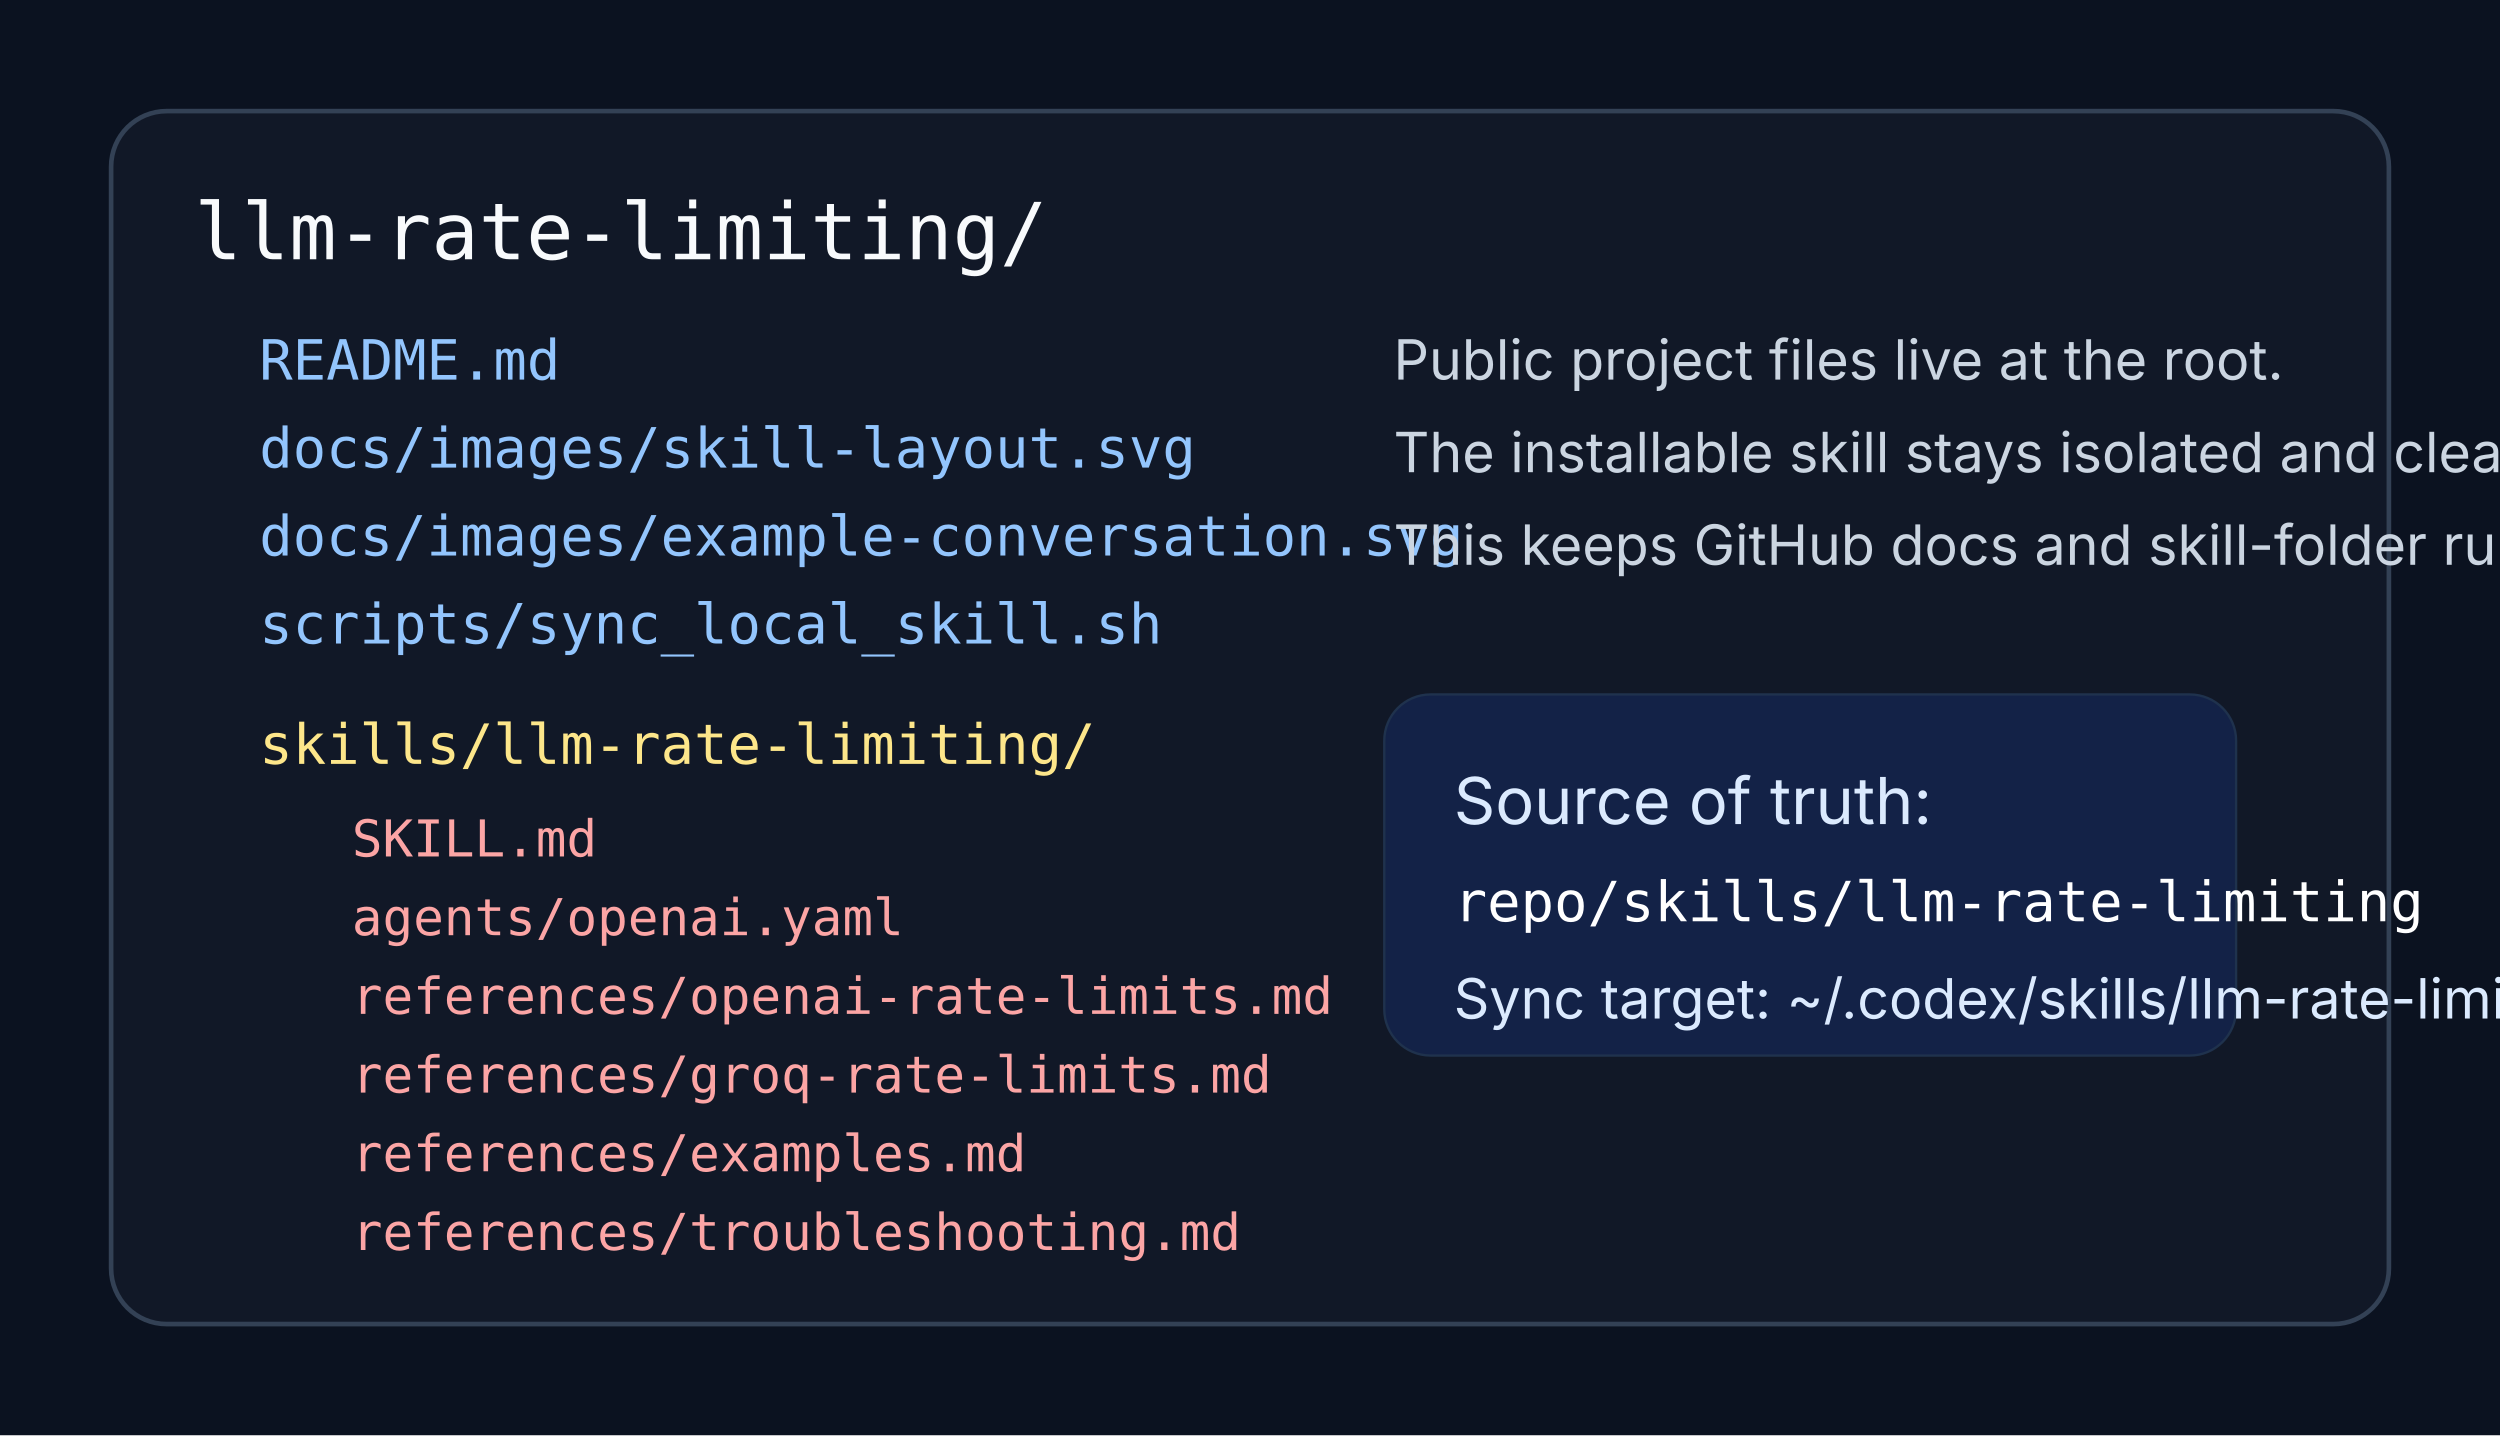
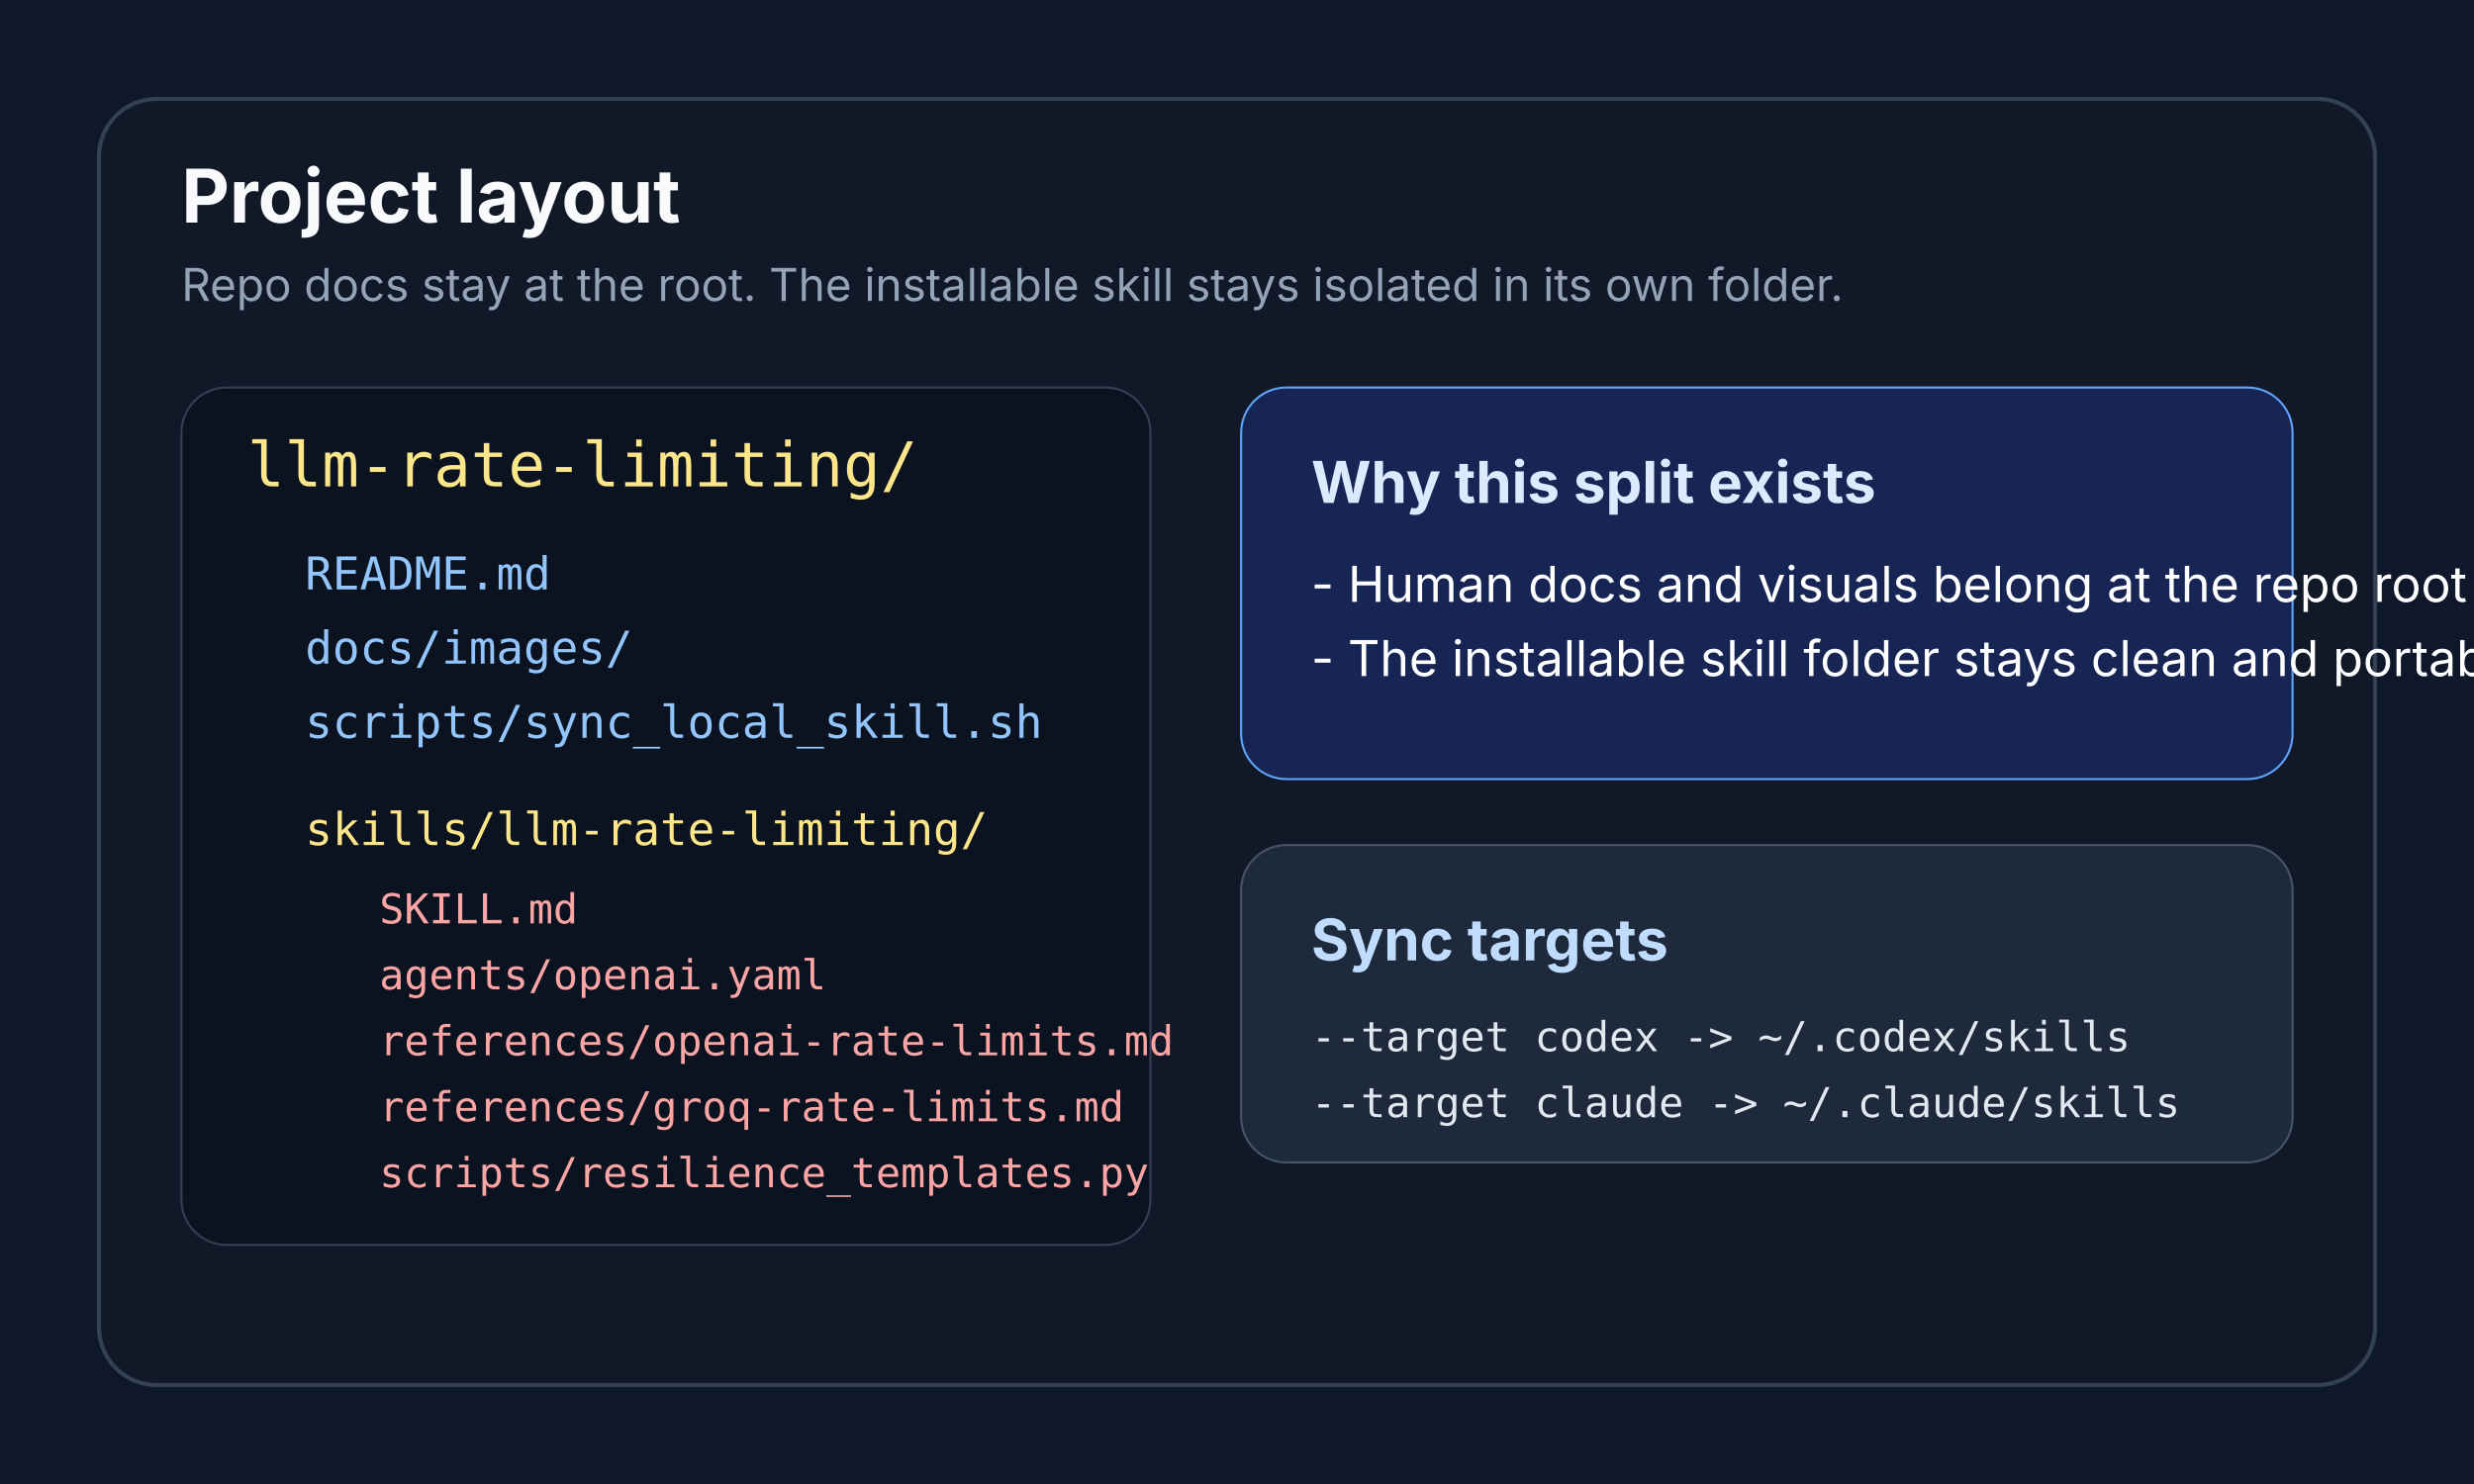
- <svg xmlns="http://www.w3.org/2000/svg" width="1080" height="620" viewBox="0 0 1080 620" role="img" aria-labelledby="title desc">
-   <rect width="1080" height="620" fill="#0b1220" />
-   <rect x="48" y="48" width="984" height="524" rx="24" fill="#111827" stroke="#334155" stroke-width="2" />
-   <text x="84" y="112" fill="#f8fafc" font-family="Menlo, Monaco, monospace" font-size="34">llm-rate-limiting/</text>
-   <text x="112" y="164" fill="#93c5fd" font-family="Menlo, Monaco, monospace" font-size="24">README.md</text>
-   <text x="112" y="202" fill="#93c5fd" font-family="Menlo, Monaco, monospace" font-size="24">docs/images/skill-layout.svg</text>
-   <text x="112" y="240" fill="#93c5fd" font-family="Menlo, Monaco, monospace" font-size="24">docs/images/example-conversation.svg</text>
-   <text x="112" y="278" fill="#93c5fd" font-family="Menlo, Monaco, monospace" font-size="24">scripts/sync_local_skill.sh</text>
-   <text x="112" y="330" fill="#fde68a" font-family="Menlo, Monaco, monospace" font-size="24">skills/llm-rate-limiting/</text>
-   <text x="152" y="370" fill="#fca5a5" font-family="Menlo, Monaco, monospace" font-size="22">SKILL.md</text>
-   <text x="152" y="404" fill="#fca5a5" font-family="Menlo, Monaco, monospace" font-size="22">agents/openai.yaml</text>
-   <text x="152" y="438" fill="#fca5a5" font-family="Menlo, Monaco, monospace" font-size="22">references/openai-rate-limits.md</text>
-   <text x="152" y="472" fill="#fca5a5" font-family="Menlo, Monaco, monospace" font-size="22">references/groq-rate-limits.md</text>
-   <text x="152" y="506" fill="#fca5a5" font-family="Menlo, Monaco, monospace" font-size="22">references/examples.md</text>
-   <text x="152" y="540" fill="#fca5a5" font-family="Menlo, Monaco, monospace" font-size="22">references/troubleshooting.md</text>
-   <text x="602" y="164" fill="#cbd5e1" font-family="Inter, Arial, sans-serif" font-size="24">Public project files live at the root.</text>
-   <text x="602" y="204" fill="#cbd5e1" font-family="Inter, Arial, sans-serif" font-size="24">The installable skill stays isolated and clean.</text>
-   <text x="602" y="244" fill="#cbd5e1" font-family="Inter, Arial, sans-serif" font-size="24">This keeps GitHub docs and skill-folder rules compatible.</text>
-   <rect x="598" y="300" width="368" height="156" rx="20" fill="#1d4ed8" opacity="0.18" stroke="#60a5fa" />
-   <text x="628" y="356" fill="#dbeafe" font-family="Inter, Arial, sans-serif" font-size="28">Source of truth:</text>
-   <text x="628" y="398" fill="#ffffff" font-family="Menlo, Monaco, monospace" font-size="24">repo/skills/llm-rate-limiting</text>
-   <text x="628" y="440" fill="#dbeafe" font-family="Inter, Arial, sans-serif" font-size="24">Sync target: ~/.codex/skills/llm-rate-limiting</text>
+ <svg xmlns="http://www.w3.org/2000/svg" width="1200" height="720" viewBox="0 0 1200 720" role="img" aria-labelledby="title desc">
+   <rect width="1200" height="720" fill="#0f172a" />
+   <rect x="48" y="48" width="1104" height="624" rx="28" fill="#111827" stroke="#334155" stroke-width="2" />
+   <text x="88" y="108" fill="#f8fafc" font-family="Inter, Arial, sans-serif" font-size="36" font-weight="700">Project layout</text>
+   <text x="88" y="146" fill="#94a3b8" font-family="Inter, Arial, sans-serif" font-size="22">Repo docs stay at the root. The installable skill stays isolated in its own folder.</text>
+   <rect x="88" y="188" width="470" height="416" rx="22" fill="#0b1220" stroke="#334155" />
+   <text x="120" y="236" fill="#fde68a" font-family="Menlo, Monaco, monospace" font-size="30">llm-rate-limiting/</text>
+   <text x="148" y="286" fill="#93c5fd" font-family="Menlo, Monaco, monospace" font-size="22">README.md</text>
+   <text x="148" y="322" fill="#93c5fd" font-family="Menlo, Monaco, monospace" font-size="22">docs/images/</text>
+   <text x="148" y="358" fill="#93c5fd" font-family="Menlo, Monaco, monospace" font-size="22">scripts/sync_local_skill.sh</text>
+   <text x="148" y="410" fill="#fde68a" font-family="Menlo, Monaco, monospace" font-size="22">skills/llm-rate-limiting/</text>
+   <text x="184" y="448" fill="#fca5a5" font-family="Menlo, Monaco, monospace" font-size="20">SKILL.md</text>
+   <text x="184" y="480" fill="#fca5a5" font-family="Menlo, Monaco, monospace" font-size="20">agents/openai.yaml</text>
+   <text x="184" y="512" fill="#fca5a5" font-family="Menlo, Monaco, monospace" font-size="20">references/openai-rate-limits.md</text>
+   <text x="184" y="544" fill="#fca5a5" font-family="Menlo, Monaco, monospace" font-size="20">references/groq-rate-limits.md</text>
+   <text x="184" y="576" fill="#fca5a5" font-family="Menlo, Monaco, monospace" font-size="20">scripts/resilience_templates.py</text>
+   <rect x="602" y="188" width="510" height="190" rx="22" fill="#172554" stroke="#60a5fa" />
+   <text x="636" y="244" fill="#dbeafe" font-family="Inter, Arial, sans-serif" font-size="28" font-weight="700">Why this split exists</text>
+   <text x="636" y="292" fill="#ffffff" font-family="Inter, Arial, sans-serif" font-size="24">- Human docs and visuals belong at the repo root</text>
+   <text x="636" y="328" fill="#ffffff" font-family="Inter, Arial, sans-serif" font-size="24">- The installable skill folder stays clean and portable</text>
+   <rect x="602" y="410" width="510" height="154" rx="22" fill="#1e293b" stroke="#475569" />
+   <text x="636" y="466" fill="#bfdbfe" font-family="Inter, Arial, sans-serif" font-size="28" font-weight="700">Sync targets</text>
+   <text x="636" y="510" fill="#e2e8f0" font-family="Menlo, Monaco, monospace" font-size="20">--target codex  -&gt; ~/.codex/skills</text>
+   <text x="636" y="542" fill="#e2e8f0" font-family="Menlo, Monaco, monospace" font-size="20">--target claude -&gt; ~/.claude/skills</text>
</svg>
